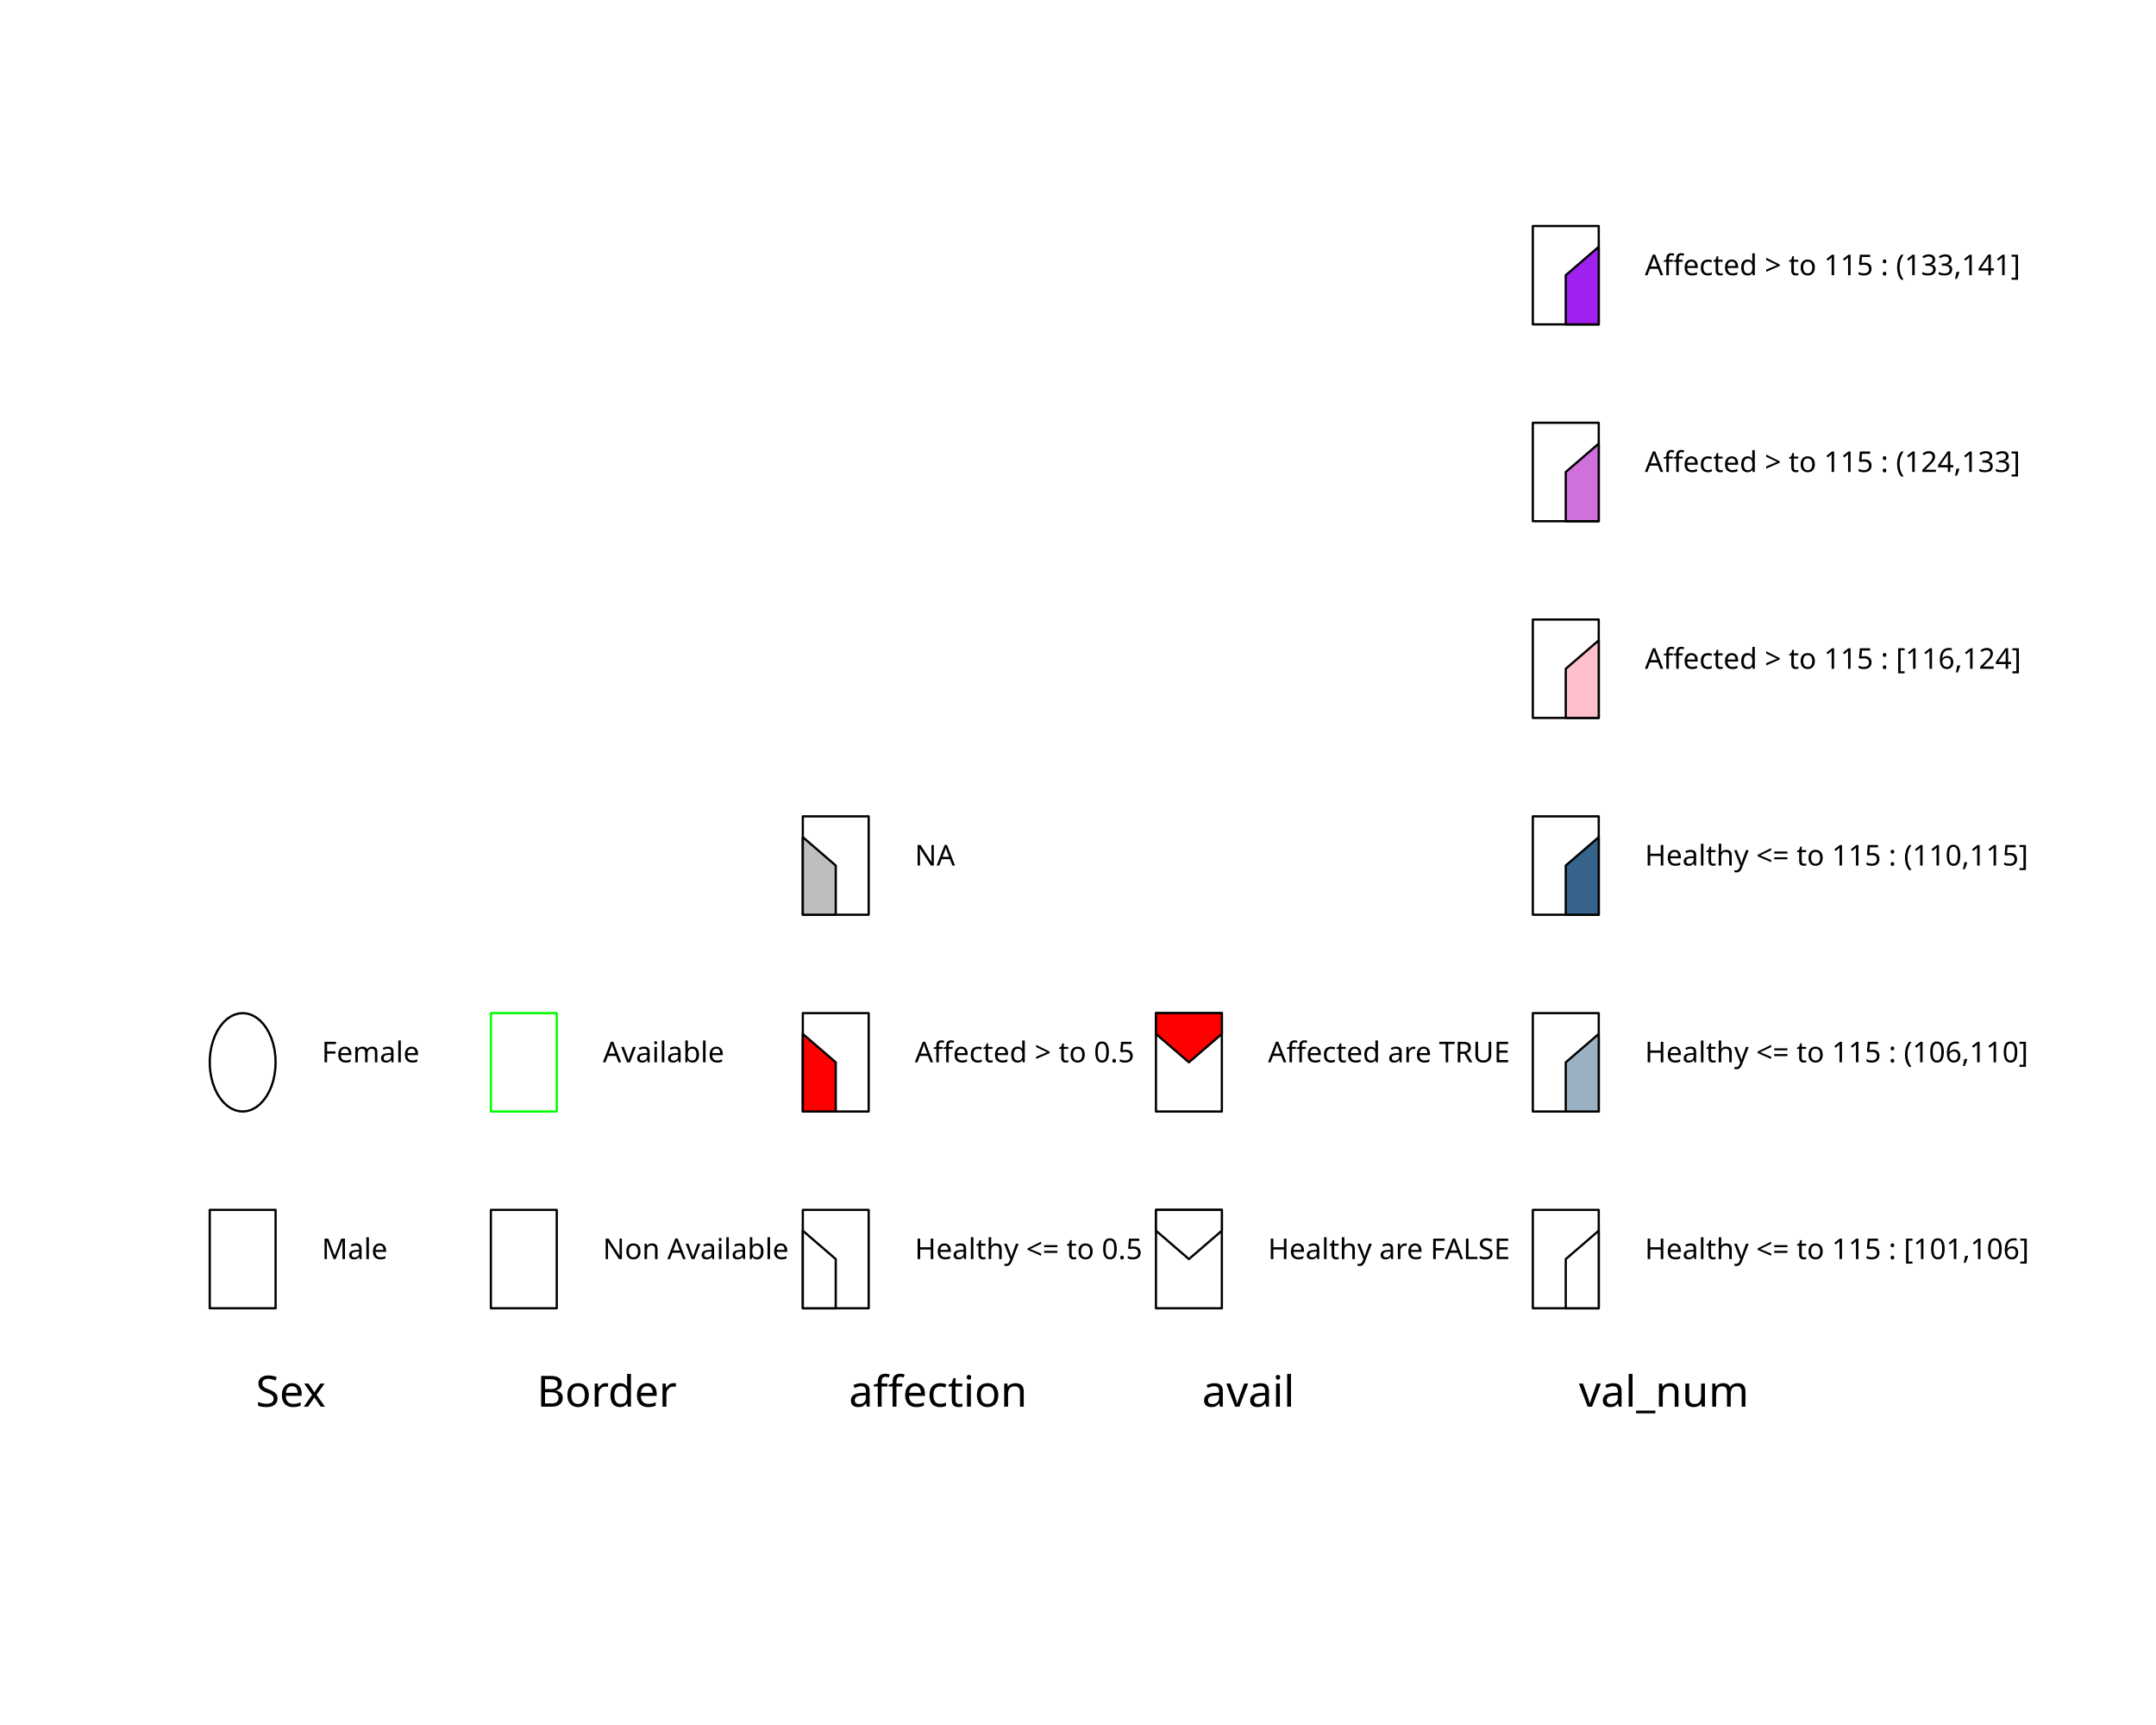
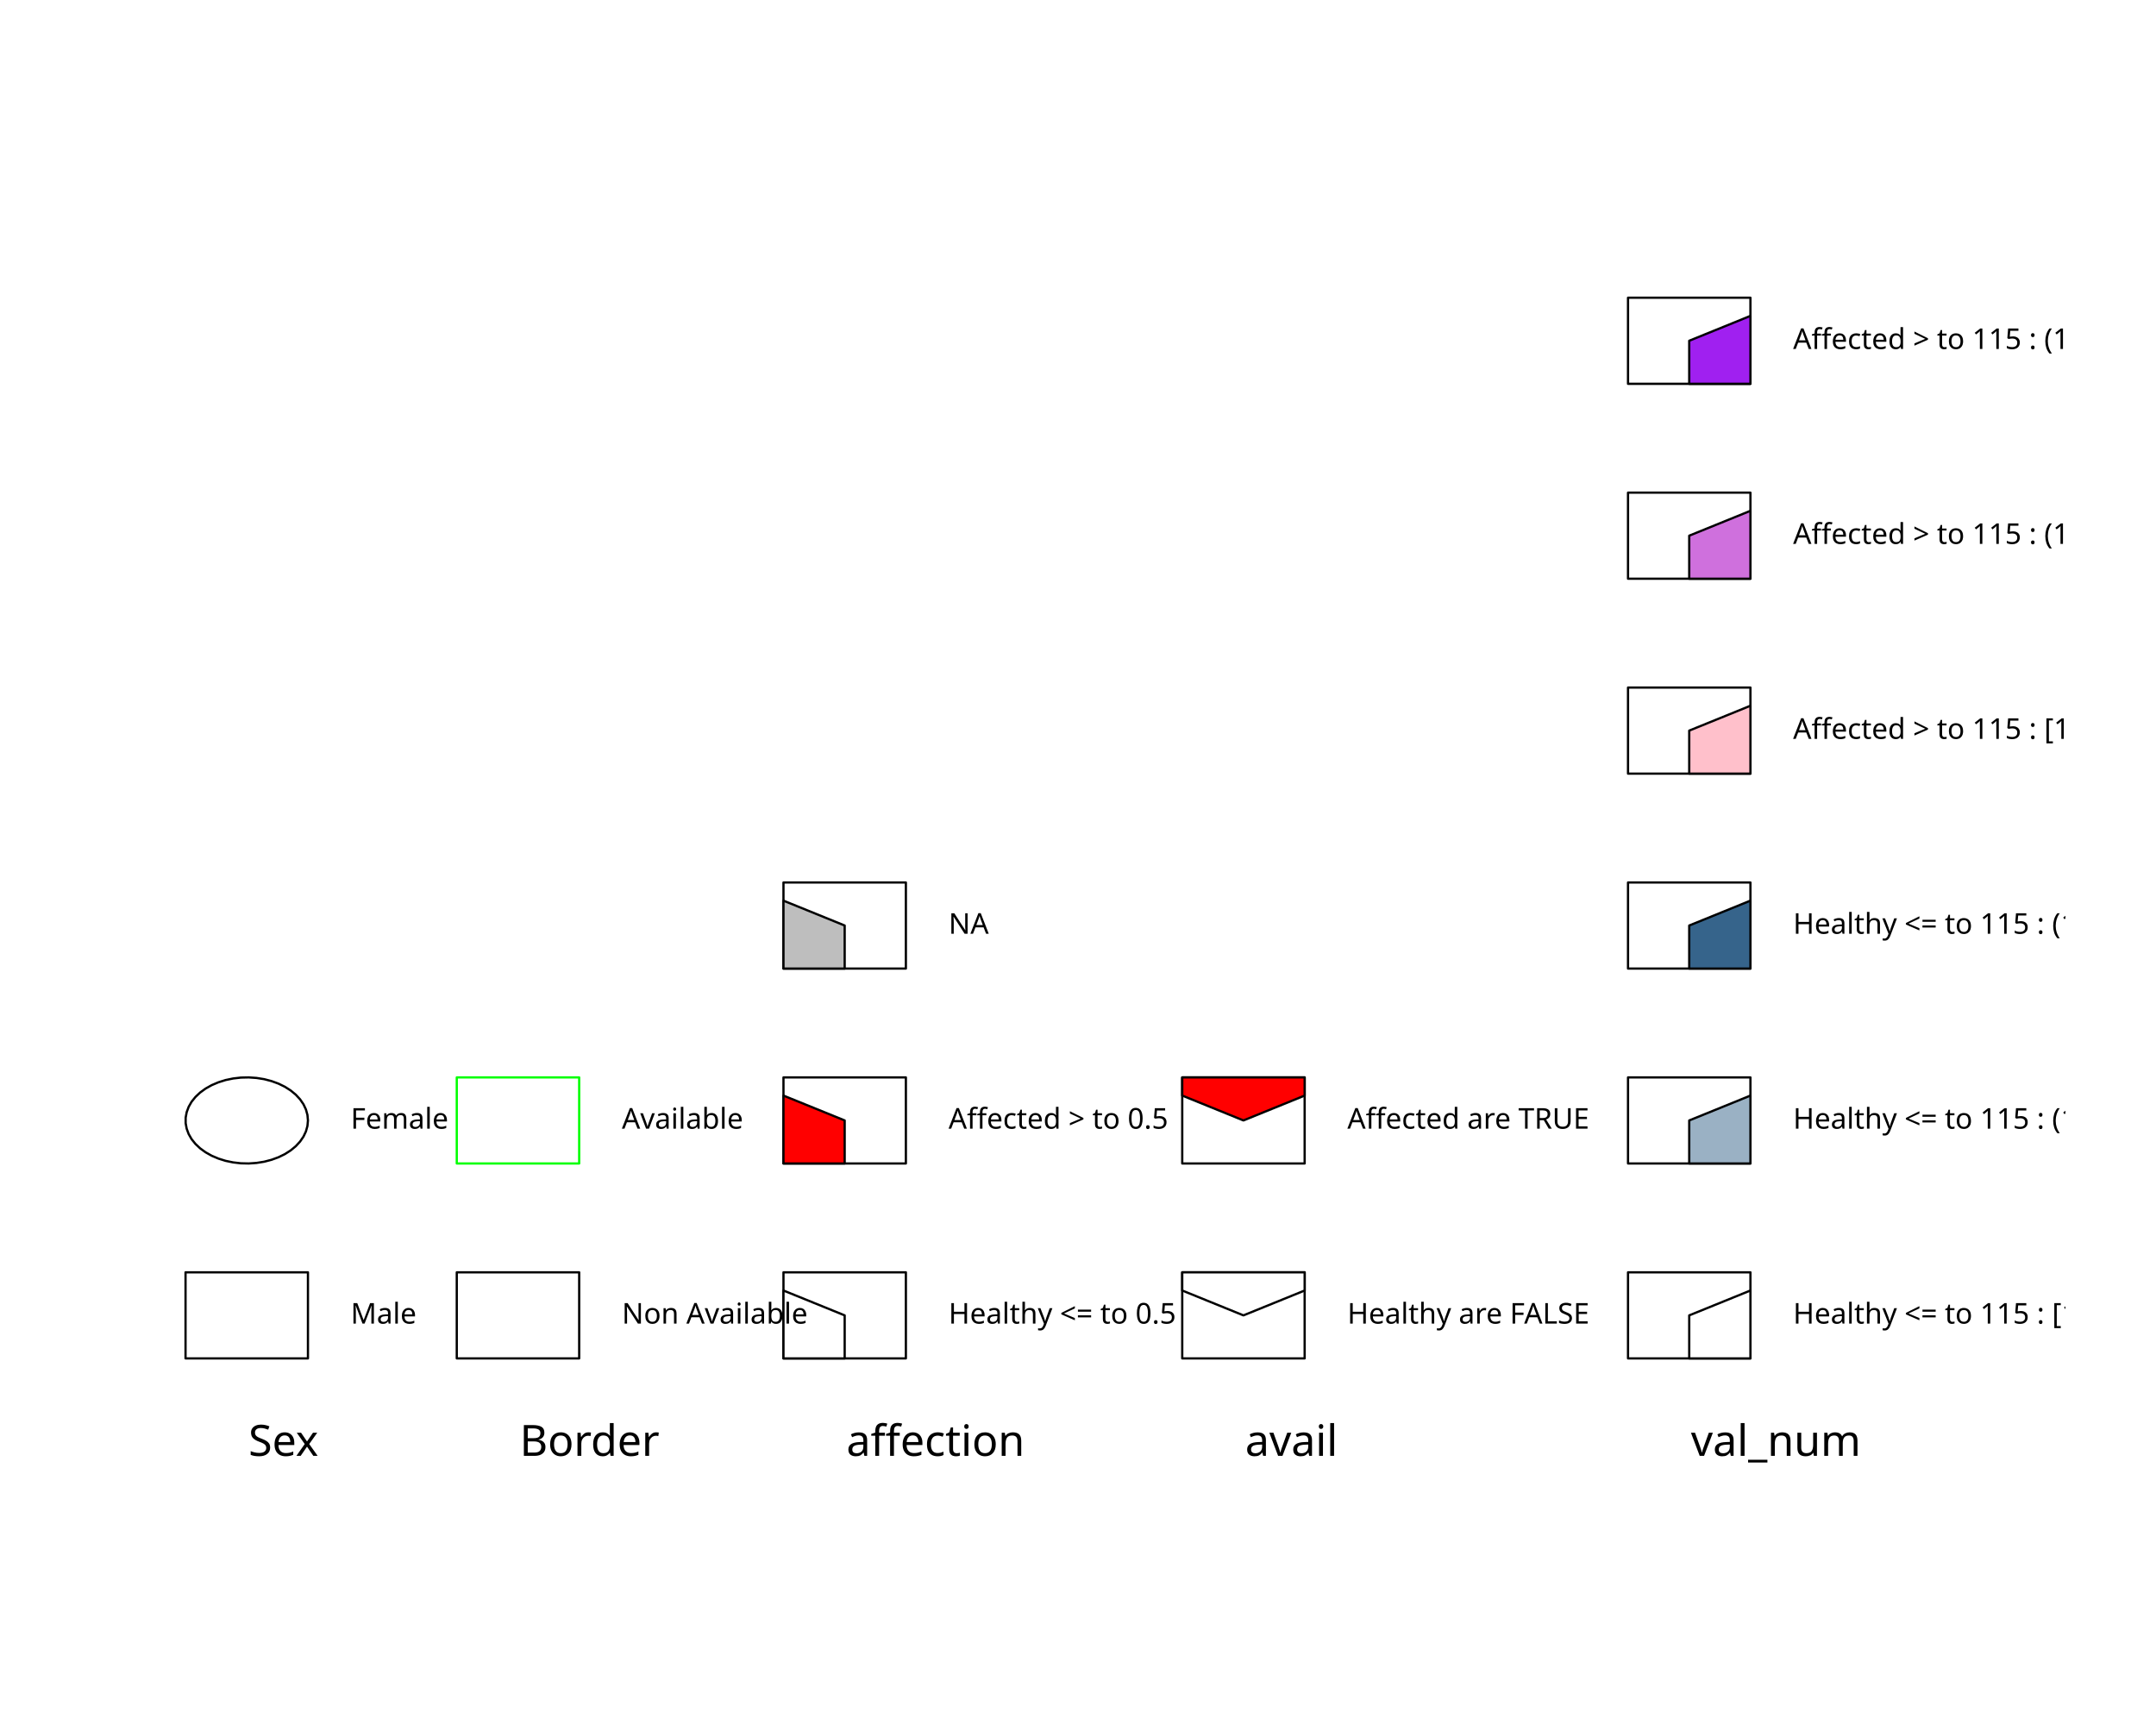
<svg xmlns="http://www.w3.org/2000/svg" class="svglite" data-engine-version="2.0" width="720.00pt" height="576.00pt" viewBox="0 0 720.00 576.00">
  <defs>
    <style type="text/css">
    .svglite line, .svglite polyline, .svglite polygon, .svglite path, .svglite rect, .svglite circle {
      fill: none;
      stroke: #000000;
      stroke-linecap: round;
      stroke-linejoin: round;
      stroke-miterlimit: 10.00;
    }
  </style>
  </defs>
  <rect width="100%" height="100%" style="stroke: none; fill: #FFFFFF;" />
  <defs>
    <clipPath id="cpMC4wMHw3MjAuMDB8MC4wMHw1NzYuMDA=">
      <rect x="0.00" y="0.00" width="720.00" height="576.00" />
    </clipPath>
  </defs>
  <g clip-path="url(#cpMC4wMHw3MjAuMDB8MC4wMHw1NzYuMDA=)">
</g>
  <defs>
    <clipPath id="cpNTkuMDR8Njg5Ljc2fDU5LjA0fDUwMi41Ng==">
      <rect x="59.04" y="59.04" width="630.72" height="443.52" />
    </clipPath>
  </defs>
  <g clip-path="url(#cpNTkuMDR8Njg5Ljc2fDU5LjA0fDUwMi41Ng==)">
-     <polygon points="70.04,436.85 70.04,404.00 92.04,404.00 92.04,436.85 " style="stroke-width: 0.75; fill: #FFFFFF;" />
-     <polygon points="92.04,354.72 91.95,352.62 91.68,350.55 91.24,348.56 90.63,346.66 89.86,344.90 88.94,343.29 87.90,341.88 86.74,340.67 85.49,339.70 84.17,338.97 82.80,338.50 81.39,338.30 79.98,338.37 78.59,338.71 77.24,339.30 75.95,340.16 74.75,341.25 73.65,342.56 72.66,344.07 71.82,345.76 71.13,347.59 70.60,349.54 70.24,351.58 70.06,353.67 70.06,355.77 70.24,357.86 70.60,359.90 71.13,361.85 71.82,363.68 72.66,365.37 73.65,366.88 74.75,368.19 75.95,369.28 77.24,370.14 78.59,370.73 79.98,371.07 81.39,371.14 82.80,370.94 84.17,370.47 85.49,369.74 86.74,368.77 87.90,367.56 88.94,366.15 89.86,364.54 90.63,362.78 91.24,360.88 91.68,358.89 91.95,356.82 92.04,354.72 " style="stroke-width: 0.75; fill: #FFFFFF;" />
-     <polygon points="163.93,436.85 163.93,404.00 185.93,404.00 185.93,436.85 " style="stroke-width: 0.75; fill: #FFFFFF;" />
-     <polygon points="163.93,371.15 163.93,338.29 185.93,338.29 185.93,371.15 " style="stroke-width: 0.75; stroke: #00FF00; fill: #FFFFFF;" />
-     <polygon points="268.10,436.85 268.10,404.00 290.10,404.00 290.10,436.85 " style="stroke-width: 0.75; fill: #FFFFFF;" />
-     <polygon points="268.10,371.15 268.10,338.29 290.10,338.29 290.10,371.15 " style="stroke-width: 0.75; fill: #FFFFFF;" />
-     <polygon points="268.10,305.44 268.10,272.59 290.10,272.59 290.10,305.44 " style="stroke-width: 0.75; fill: #FFFFFF;" />
-     <polygon points="279.10,420.43 279.10,436.85 268.10,436.85 268.10,410.94 " style="stroke-width: 0.75; fill: #FFFFFF;" />
-     <polygon points="279.10,354.72 279.10,371.15 268.10,371.15 268.10,345.24 " style="stroke-width: 0.75; fill: #FF0000;" />
-     <polygon points="279.10,289.01 279.10,305.44 268.10,305.44 268.10,279.53 " style="stroke-width: 0.75; fill: #BEBEBE;" />
-     <polygon points="386.04,436.85 386.04,404.00 408.04,404.00 408.04,436.85 " style="stroke-width: 0.75; fill: #FFFFFF;" />
-     <polygon points="386.04,371.15 386.04,338.29 408.04,338.29 408.04,371.15 " style="stroke-width: 0.75; fill: #FFFFFF;" />
-     <polygon points="397.04,420.43 386.04,410.94 386.04,404.00 408.04,404.00 408.04,410.94 " style="stroke-width: 0.75; fill: #FFFFFF;" />
-     <polygon points="397.04,354.72 386.04,345.24 386.04,338.29 408.04,338.29 408.04,345.24 " style="stroke-width: 0.75; fill: #FF0000;" />
-     <polygon points="511.89,436.85 511.89,404.00 533.90,404.00 533.90,436.85 " style="stroke-width: 0.75; fill: #FFFFFF;" />
-     <polygon points="511.89,371.15 511.89,338.29 533.90,338.29 533.90,371.15 " style="stroke-width: 0.75; fill: #FFFFFF;" />
-     <polygon points="511.89,305.44 511.89,272.59 533.90,272.59 533.90,305.44 " style="stroke-width: 0.75; fill: #FFFFFF;" />
-     <polygon points="511.89,239.73 511.89,206.88 533.90,206.88 533.90,239.73 " style="stroke-width: 0.75; fill: #FFFFFF;" />
-     <polygon points="511.89,174.03 511.89,141.17 533.90,141.17 533.90,174.03 " style="stroke-width: 0.75; fill: #FFFFFF;" />
-     <polygon points="511.89,108.32 511.89,75.47 533.90,75.47 533.90,108.32 " style="stroke-width: 0.75; fill: #FFFFFF;" />
-     <polygon points="522.89,420.43 533.90,410.94 533.90,436.85 522.89,436.85 " style="stroke-width: 0.75; fill: #FFFFFF;" />
-     <polygon points="522.89,354.72 533.90,345.24 533.90,371.15 522.89,371.15 " style="stroke-width: 0.75; fill: #9AB1C4;" />
-     <polygon points="522.89,289.01 533.90,279.53 533.90,305.44 522.89,305.44 " style="stroke-width: 0.75; fill: #36648B;" />
-     <polygon points="522.89,223.31 533.90,213.82 533.90,239.73 522.89,239.73 " style="stroke-width: 0.75; fill: #FFC0CB;" />
-     <polygon points="522.89,157.60 533.90,148.12 533.90,174.03 522.89,174.03 " style="stroke-width: 0.75; fill: #CF70DD;" />
-     <polygon points="522.89,91.89 533.90,82.41 533.90,108.32 522.89,108.32 " style="stroke-width: 0.75; fill: #A020F0;" />
-     <text x="85.44" y="469.71" style="font-size: 14.40px; font-family: sans;" textLength="24.82px" lengthAdjust="spacingAndGlyphs">Sex</text>
-     <text x="179.33" y="469.71" style="font-size: 14.40px; font-family: sans;" textLength="43.23px" lengthAdjust="spacingAndGlyphs">Border</text>
-     <text x="283.50" y="469.71" style="font-size: 14.40px; font-family: sans;" textLength="54.44px" lengthAdjust="spacingAndGlyphs">affection</text>
-     <text x="401.44" y="469.71" style="font-size: 14.40px; font-family: sans;" textLength="29.62px" lengthAdjust="spacingAndGlyphs">avail</text>
-     <text x="527.29" y="469.71" style="font-size: 14.40px; font-family: sans;" textLength="54.44px" lengthAdjust="spacingAndGlyphs">val_num</text>
-     <text x="107.44" y="420.43" style="font-size: 9.60px; font-family: sans;" textLength="20.81px" lengthAdjust="spacingAndGlyphs">Male</text>
-     <text x="107.44" y="354.72" style="font-size: 9.60px; font-family: sans;" textLength="32.01px" lengthAdjust="spacingAndGlyphs">Female</text>
-     <text x="201.33" y="420.43" style="font-size: 9.60px; font-family: sans;" textLength="59.24px" lengthAdjust="spacingAndGlyphs">Non Available</text>
-     <text x="201.33" y="354.72" style="font-size: 9.60px; font-family: sans;" textLength="38.96px" lengthAdjust="spacingAndGlyphs">Available</text>
-     <text x="305.50" y="420.43" style="font-size: 9.60px; font-family: sans;" textLength="73.13px" lengthAdjust="spacingAndGlyphs">Healthy &lt;= to 0.5</text>
-     <text x="305.50" y="354.72" style="font-size: 9.60px; font-family: sans;" textLength="70.19px" lengthAdjust="spacingAndGlyphs">Affected &gt; to 0.5</text>
-     <text x="305.50" y="289.01" style="font-size: 9.60px; font-family: sans;" textLength="13.34px" lengthAdjust="spacingAndGlyphs">NA</text>
-     <text x="423.44" y="420.43" style="font-size: 9.60px; font-family: sans;" textLength="82.18px" lengthAdjust="spacingAndGlyphs">Healthy are FALSE</text>
-     <text x="423.44" y="354.72" style="font-size: 9.60px; font-family: sans;" textLength="80.58px" lengthAdjust="spacingAndGlyphs">Affected are TRUE</text>
-     <text x="549.30" y="420.43" style="font-size: 9.60px; font-family: sans;" textLength="123.84px" lengthAdjust="spacingAndGlyphs">Healthy &lt;= to 115 : [101,106]</text>
-     <text x="549.30" y="354.72" style="font-size: 9.60px; font-family: sans;" textLength="124.37px" lengthAdjust="spacingAndGlyphs">Healthy &lt;= to 115 : (106,110]</text>
-     <text x="549.30" y="289.01" style="font-size: 9.60px; font-family: sans;" textLength="124.37px" lengthAdjust="spacingAndGlyphs">Healthy &lt;= to 115 : (110,115]</text>
-     <text x="549.30" y="223.31" style="font-size: 9.60px; font-family: sans;" textLength="120.90px" lengthAdjust="spacingAndGlyphs">Affected &gt; to 115 : [116,124]</text>
-     <text x="549.30" y="157.60" style="font-size: 9.60px; font-family: sans;" textLength="121.43px" lengthAdjust="spacingAndGlyphs">Affected &gt; to 115 : (124,133]</text>
-     <text x="549.30" y="91.89" style="font-size: 9.60px; font-family: sans;" textLength="121.43px" lengthAdjust="spacingAndGlyphs">Affected &gt; to 115 : (133,141]</text>
+     <polygon points="61.96,453.59 61.96,424.84 102.84,424.84 102.84,453.59 " style="stroke-width: 0.75; fill: #FFFFFF;" />
+     <polygon points="102.84,374.13 102.67,372.29 102.17,370.48 101.35,368.74 100.21,367.08 98.78,365.53 97.08,364.13 95.14,362.89 93.00,361.84 90.67,360.99 88.22,360.35 85.66,359.94 83.06,359.76 80.44,359.82 77.85,360.12 75.34,360.64 72.95,361.39 70.71,362.34 68.66,363.49 66.84,364.81 65.27,366.29 63.98,367.89 63.00,369.60 62.34,371.38 62.00,373.21 62.00,375.05 62.34,376.88 63.00,378.66 63.98,380.37 65.27,381.97 66.84,383.45 68.66,384.77 70.71,385.92 72.95,386.87 75.34,387.62 77.85,388.14 80.44,388.44 83.06,388.50 85.66,388.32 88.22,387.91 90.67,387.27 93.00,386.42 95.14,385.37 97.08,384.13 98.78,382.73 100.21,381.18 101.35,379.52 102.17,377.78 102.67,375.97 102.84,374.13 " style="stroke-width: 0.75; fill: #FFFFFF;" />
+     <polygon points="152.54,453.59 152.54,424.84 193.42,424.84 193.42,453.59 " style="stroke-width: 0.75; fill: #FFFFFF;" />
+     <polygon points="152.54,388.50 152.54,359.76 193.42,359.76 193.42,388.50 " style="stroke-width: 0.75; stroke: #00FF00; fill: #FFFFFF;" />
+     <polygon points="261.64,453.59 261.64,424.84 302.52,424.84 302.52,453.59 " style="stroke-width: 0.75; fill: #FFFFFF;" />
+     <polygon points="261.64,388.50 261.64,359.76 302.52,359.76 302.52,388.50 " style="stroke-width: 0.75; fill: #FFFFFF;" />
+     <polygon points="261.64,323.42 261.64,294.67 302.52,294.67 302.52,323.42 " style="stroke-width: 0.75; fill: #FFFFFF;" />
+     <polygon points="282.08,439.22 282.08,453.59 261.64,453.59 261.64,430.92 " style="stroke-width: 0.75; fill: #FFFFFF;" />
+     <polygon points="282.08,374.13 282.08,388.50 261.64,388.50 261.64,365.83 " style="stroke-width: 0.75; fill: #FF0000;" />
+     <polygon points="282.08,309.04 282.08,323.42 261.64,323.42 261.64,300.74 " style="stroke-width: 0.75; fill: #BEBEBE;" />
+     <polygon points="394.81,453.59 394.81,424.84 435.69,424.84 435.69,453.59 " style="stroke-width: 0.75; fill: #FFFFFF;" />
+     <polygon points="394.81,388.50 394.81,359.76 435.69,359.76 435.69,388.50 " style="stroke-width: 0.75; fill: #FFFFFF;" />
+     <polygon points="415.25,439.22 394.81,430.92 394.81,424.84 435.69,424.84 435.69,430.92 " style="stroke-width: 0.75; fill: #FFFFFF;" />
+     <polygon points="415.25,374.13 394.81,365.83 394.81,359.76 435.69,359.76 435.69,365.83 " style="stroke-width: 0.75; fill: #FF0000;" />
+     <polygon points="543.68,453.59 543.68,424.84 584.56,424.84 584.56,453.59 " style="stroke-width: 0.75; fill: #FFFFFF;" />
+     <polygon points="543.68,388.50 543.68,359.76 584.56,359.76 584.56,388.50 " style="stroke-width: 0.75; fill: #FFFFFF;" />
+     <polygon points="543.68,323.42 543.68,294.67 584.56,294.67 584.56,323.42 " style="stroke-width: 0.75; fill: #FFFFFF;" />
+     <polygon points="543.68,258.33 543.68,229.58 584.56,229.58 584.56,258.33 " style="stroke-width: 0.75; fill: #FFFFFF;" />
+     <polygon points="543.68,193.24 543.68,164.50 584.56,164.50 584.56,193.24 " style="stroke-width: 0.75; fill: #FFFFFF;" />
+     <polygon points="543.68,128.16 543.68,99.41 584.56,99.41 584.56,128.16 " style="stroke-width: 0.75; fill: #FFFFFF;" />
+     <polygon points="564.12,439.22 584.56,430.92 584.56,453.59 564.12,453.59 " style="stroke-width: 0.75; fill: #FFFFFF;" />
+     <polygon points="564.12,374.13 584.56,365.83 584.56,388.50 564.12,388.50 " style="stroke-width: 0.75; fill: #9AB1C4;" />
+     <polygon points="564.12,309.04 584.56,300.74 584.56,323.42 564.12,323.42 " style="stroke-width: 0.75; fill: #36648B;" />
+     <polygon points="564.12,243.96 584.56,235.66 584.56,258.33 564.12,258.33 " style="stroke-width: 0.75; fill: #FFC0CB;" />
+     <polygon points="564.12,178.87 584.56,170.57 584.56,193.24 564.12,193.24 " style="stroke-width: 0.75; fill: #CF70DD;" />
+     <polygon points="564.12,113.78 584.56,105.48 584.56,128.16 564.12,128.16 " style="stroke-width: 0.75; fill: #A020F0;" />
+     <text x="82.98" y="486.13" style="font-size: 14.40px; font-family: sans;" textLength="24.82px" lengthAdjust="spacingAndGlyphs">Sex</text>
+     <text x="173.56" y="486.13" style="font-size: 14.40px; font-family: sans;" textLength="43.23px" lengthAdjust="spacingAndGlyphs">Border</text>
+     <text x="282.66" y="486.13" style="font-size: 14.40px; font-family: sans;" textLength="54.44px" lengthAdjust="spacingAndGlyphs">affection</text>
+     <text x="415.83" y="486.13" style="font-size: 14.40px; font-family: sans;" textLength="29.62px" lengthAdjust="spacingAndGlyphs">avail</text>
+     <text x="564.70" y="486.13" style="font-size: 14.40px; font-family: sans;" textLength="54.44px" lengthAdjust="spacingAndGlyphs">val_num</text>
+     <text x="117.10" y="441.97" style="font-size: 9.60px; font-family: sans;" textLength="20.81px" lengthAdjust="spacingAndGlyphs">Male</text>
+     <text x="117.10" y="376.88" style="font-size: 9.60px; font-family: sans;" textLength="32.01px" lengthAdjust="spacingAndGlyphs">Female</text>
+     <text x="207.67" y="441.97" style="font-size: 9.60px; font-family: sans;" textLength="59.24px" lengthAdjust="spacingAndGlyphs">Non Available</text>
+     <text x="207.67" y="376.88" style="font-size: 9.60px; font-family: sans;" textLength="38.96px" lengthAdjust="spacingAndGlyphs">Available</text>
+     <text x="316.77" y="441.97" style="font-size: 9.60px; font-family: sans;" textLength="73.13px" lengthAdjust="spacingAndGlyphs">Healthy &lt;= to 0.5</text>
+     <text x="316.77" y="376.88" style="font-size: 9.60px; font-family: sans;" textLength="70.19px" lengthAdjust="spacingAndGlyphs">Affected &gt; to 0.5</text>
+     <text x="316.77" y="311.79" style="font-size: 9.60px; font-family: sans;" textLength="13.34px" lengthAdjust="spacingAndGlyphs">NA</text>
+     <text x="449.95" y="441.97" style="font-size: 9.60px; font-family: sans;" textLength="82.18px" lengthAdjust="spacingAndGlyphs">Healthy are FALSE</text>
+     <text x="449.95" y="376.88" style="font-size: 9.60px; font-family: sans;" textLength="80.58px" lengthAdjust="spacingAndGlyphs">Affected are TRUE</text>
+     <text x="598.81" y="441.97" style="font-size: 9.60px; font-family: sans;" textLength="123.84px" lengthAdjust="spacingAndGlyphs">Healthy &lt;= to 115 : [101,106]</text>
+     <text x="598.81" y="376.88" style="font-size: 9.60px; font-family: sans;" textLength="124.37px" lengthAdjust="spacingAndGlyphs">Healthy &lt;= to 115 : (106,110]</text>
+     <text x="598.81" y="311.79" style="font-size: 9.60px; font-family: sans;" textLength="124.37px" lengthAdjust="spacingAndGlyphs">Healthy &lt;= to 115 : (110,115]</text>
+     <text x="598.81" y="246.71" style="font-size: 9.60px; font-family: sans;" textLength="120.90px" lengthAdjust="spacingAndGlyphs">Affected &gt; to 115 : [116,124]</text>
+     <text x="598.81" y="181.62" style="font-size: 9.60px; font-family: sans;" textLength="121.43px" lengthAdjust="spacingAndGlyphs">Affected &gt; to 115 : (124,133]</text>
+     <text x="598.81" y="116.53" style="font-size: 9.60px; font-family: sans;" textLength="121.43px" lengthAdjust="spacingAndGlyphs">Affected &gt; to 115 : (133,141]</text>
  </g>
</svg>
